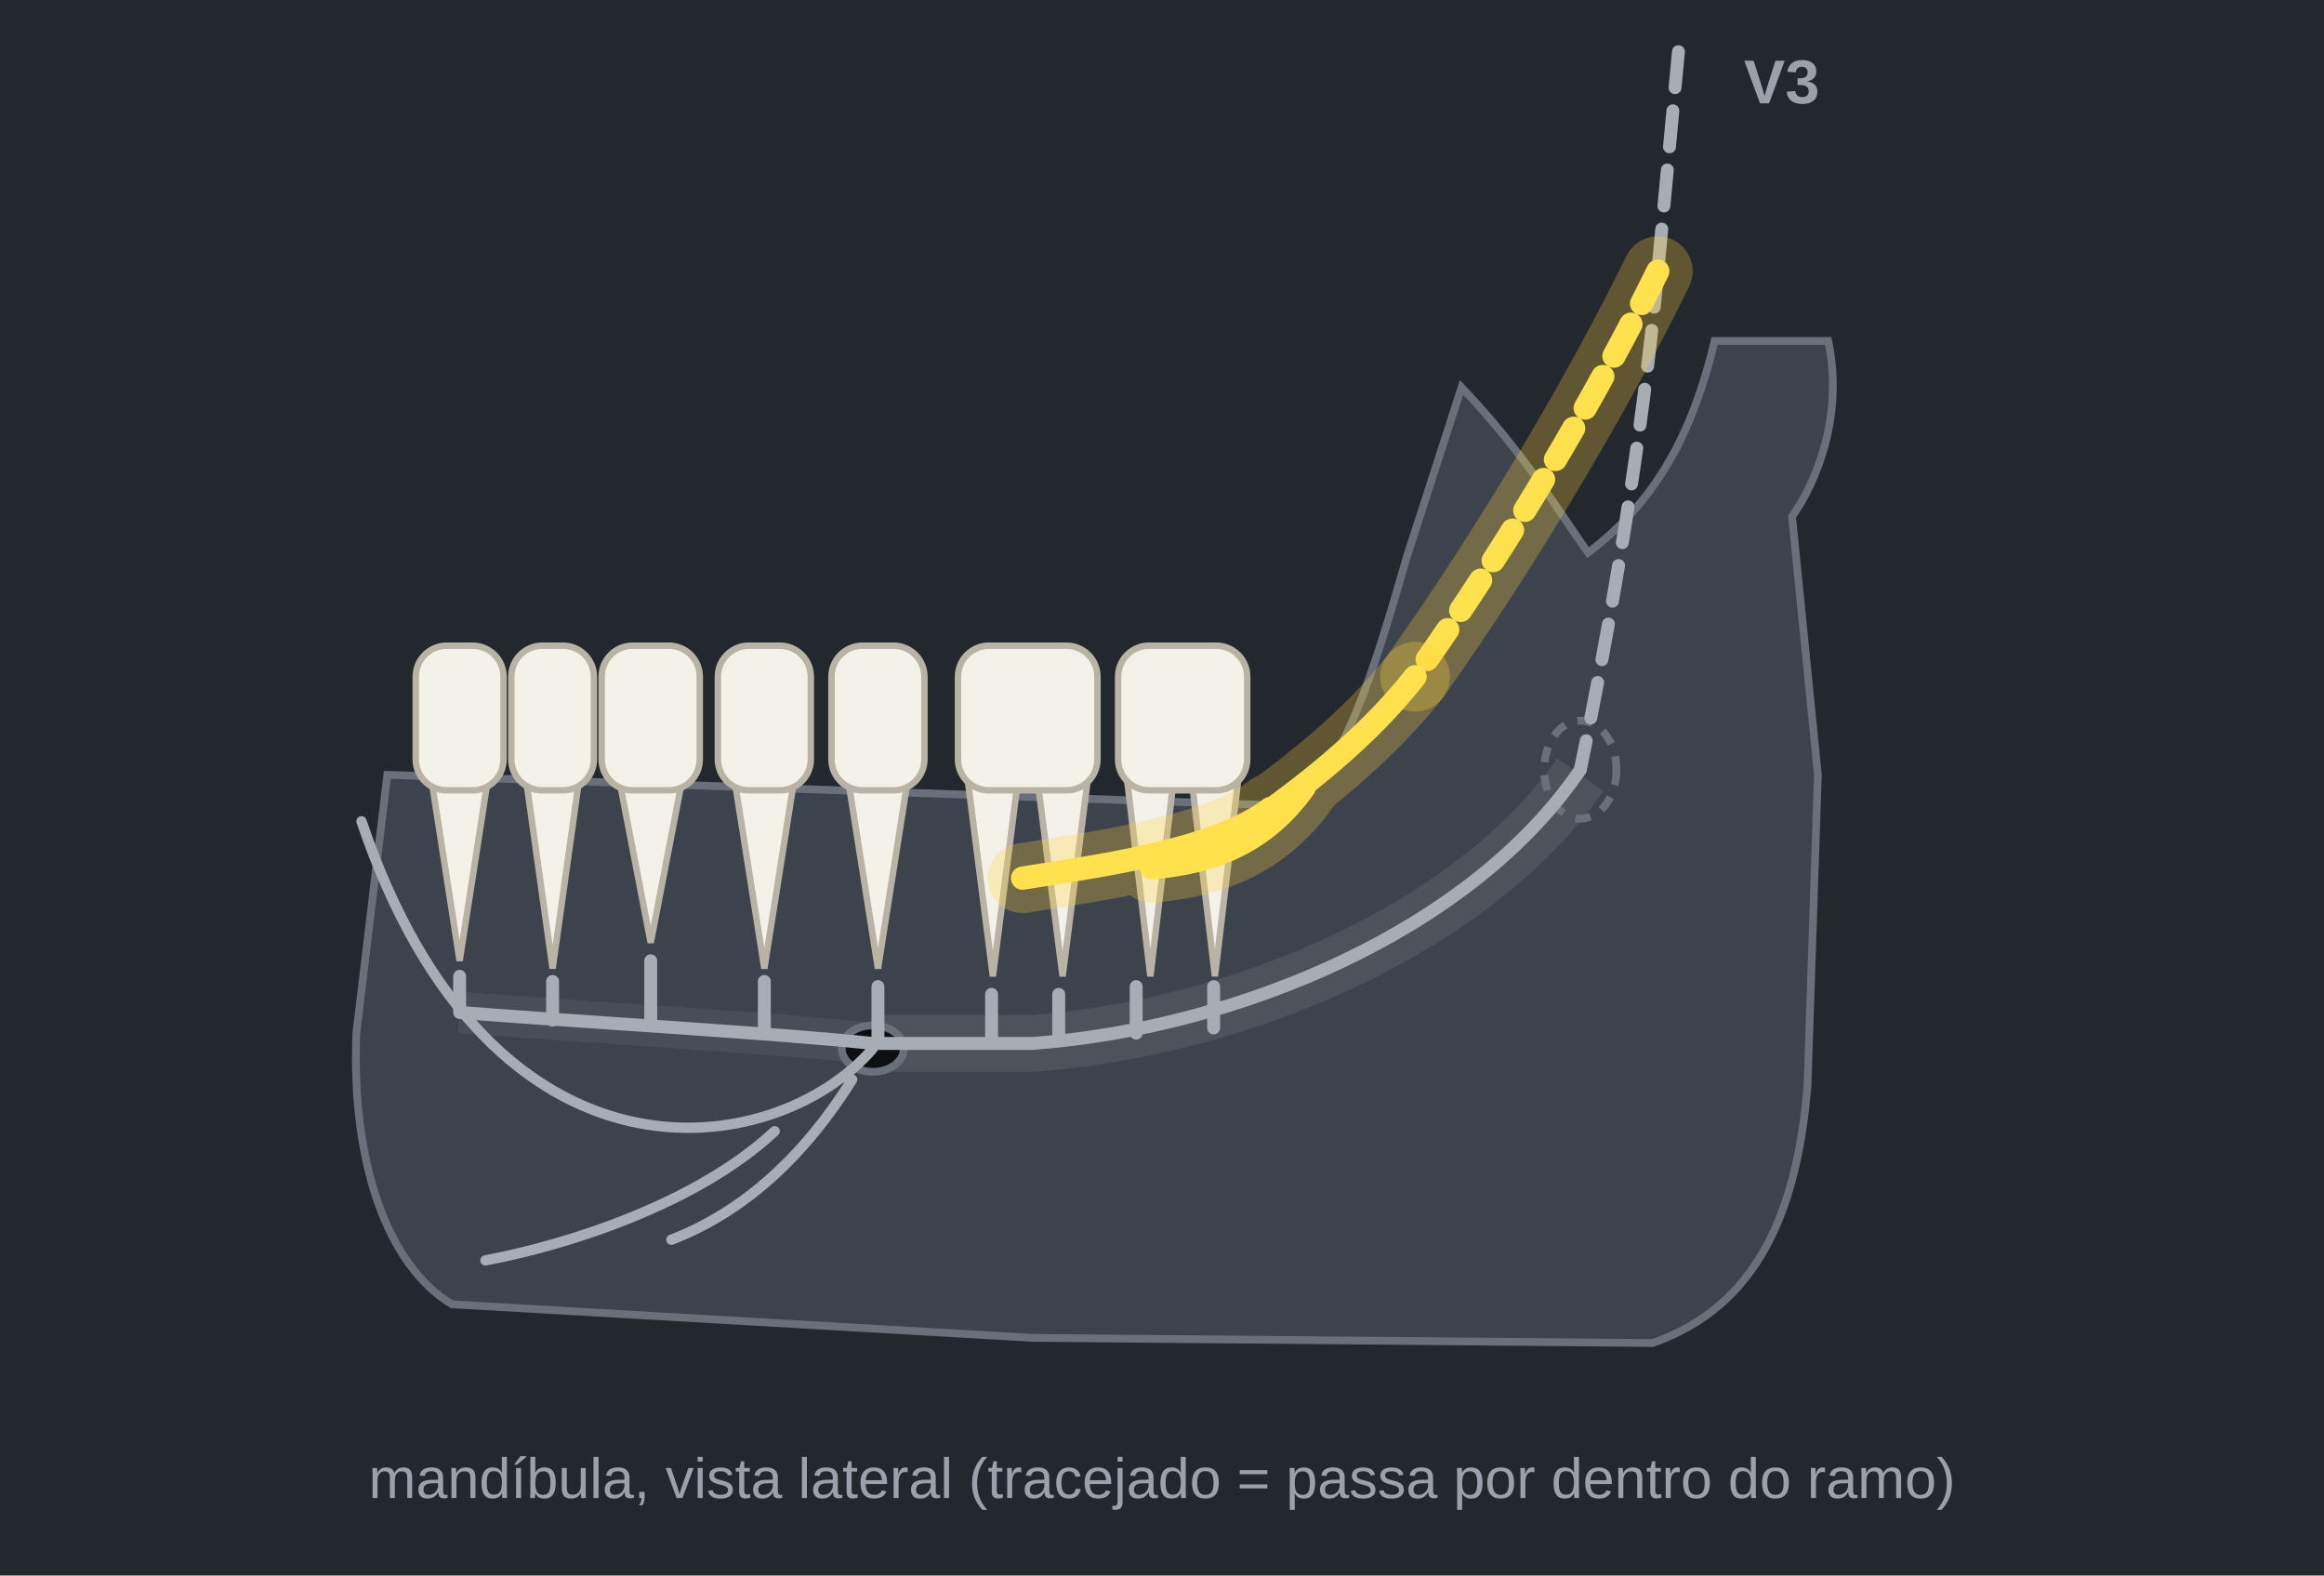
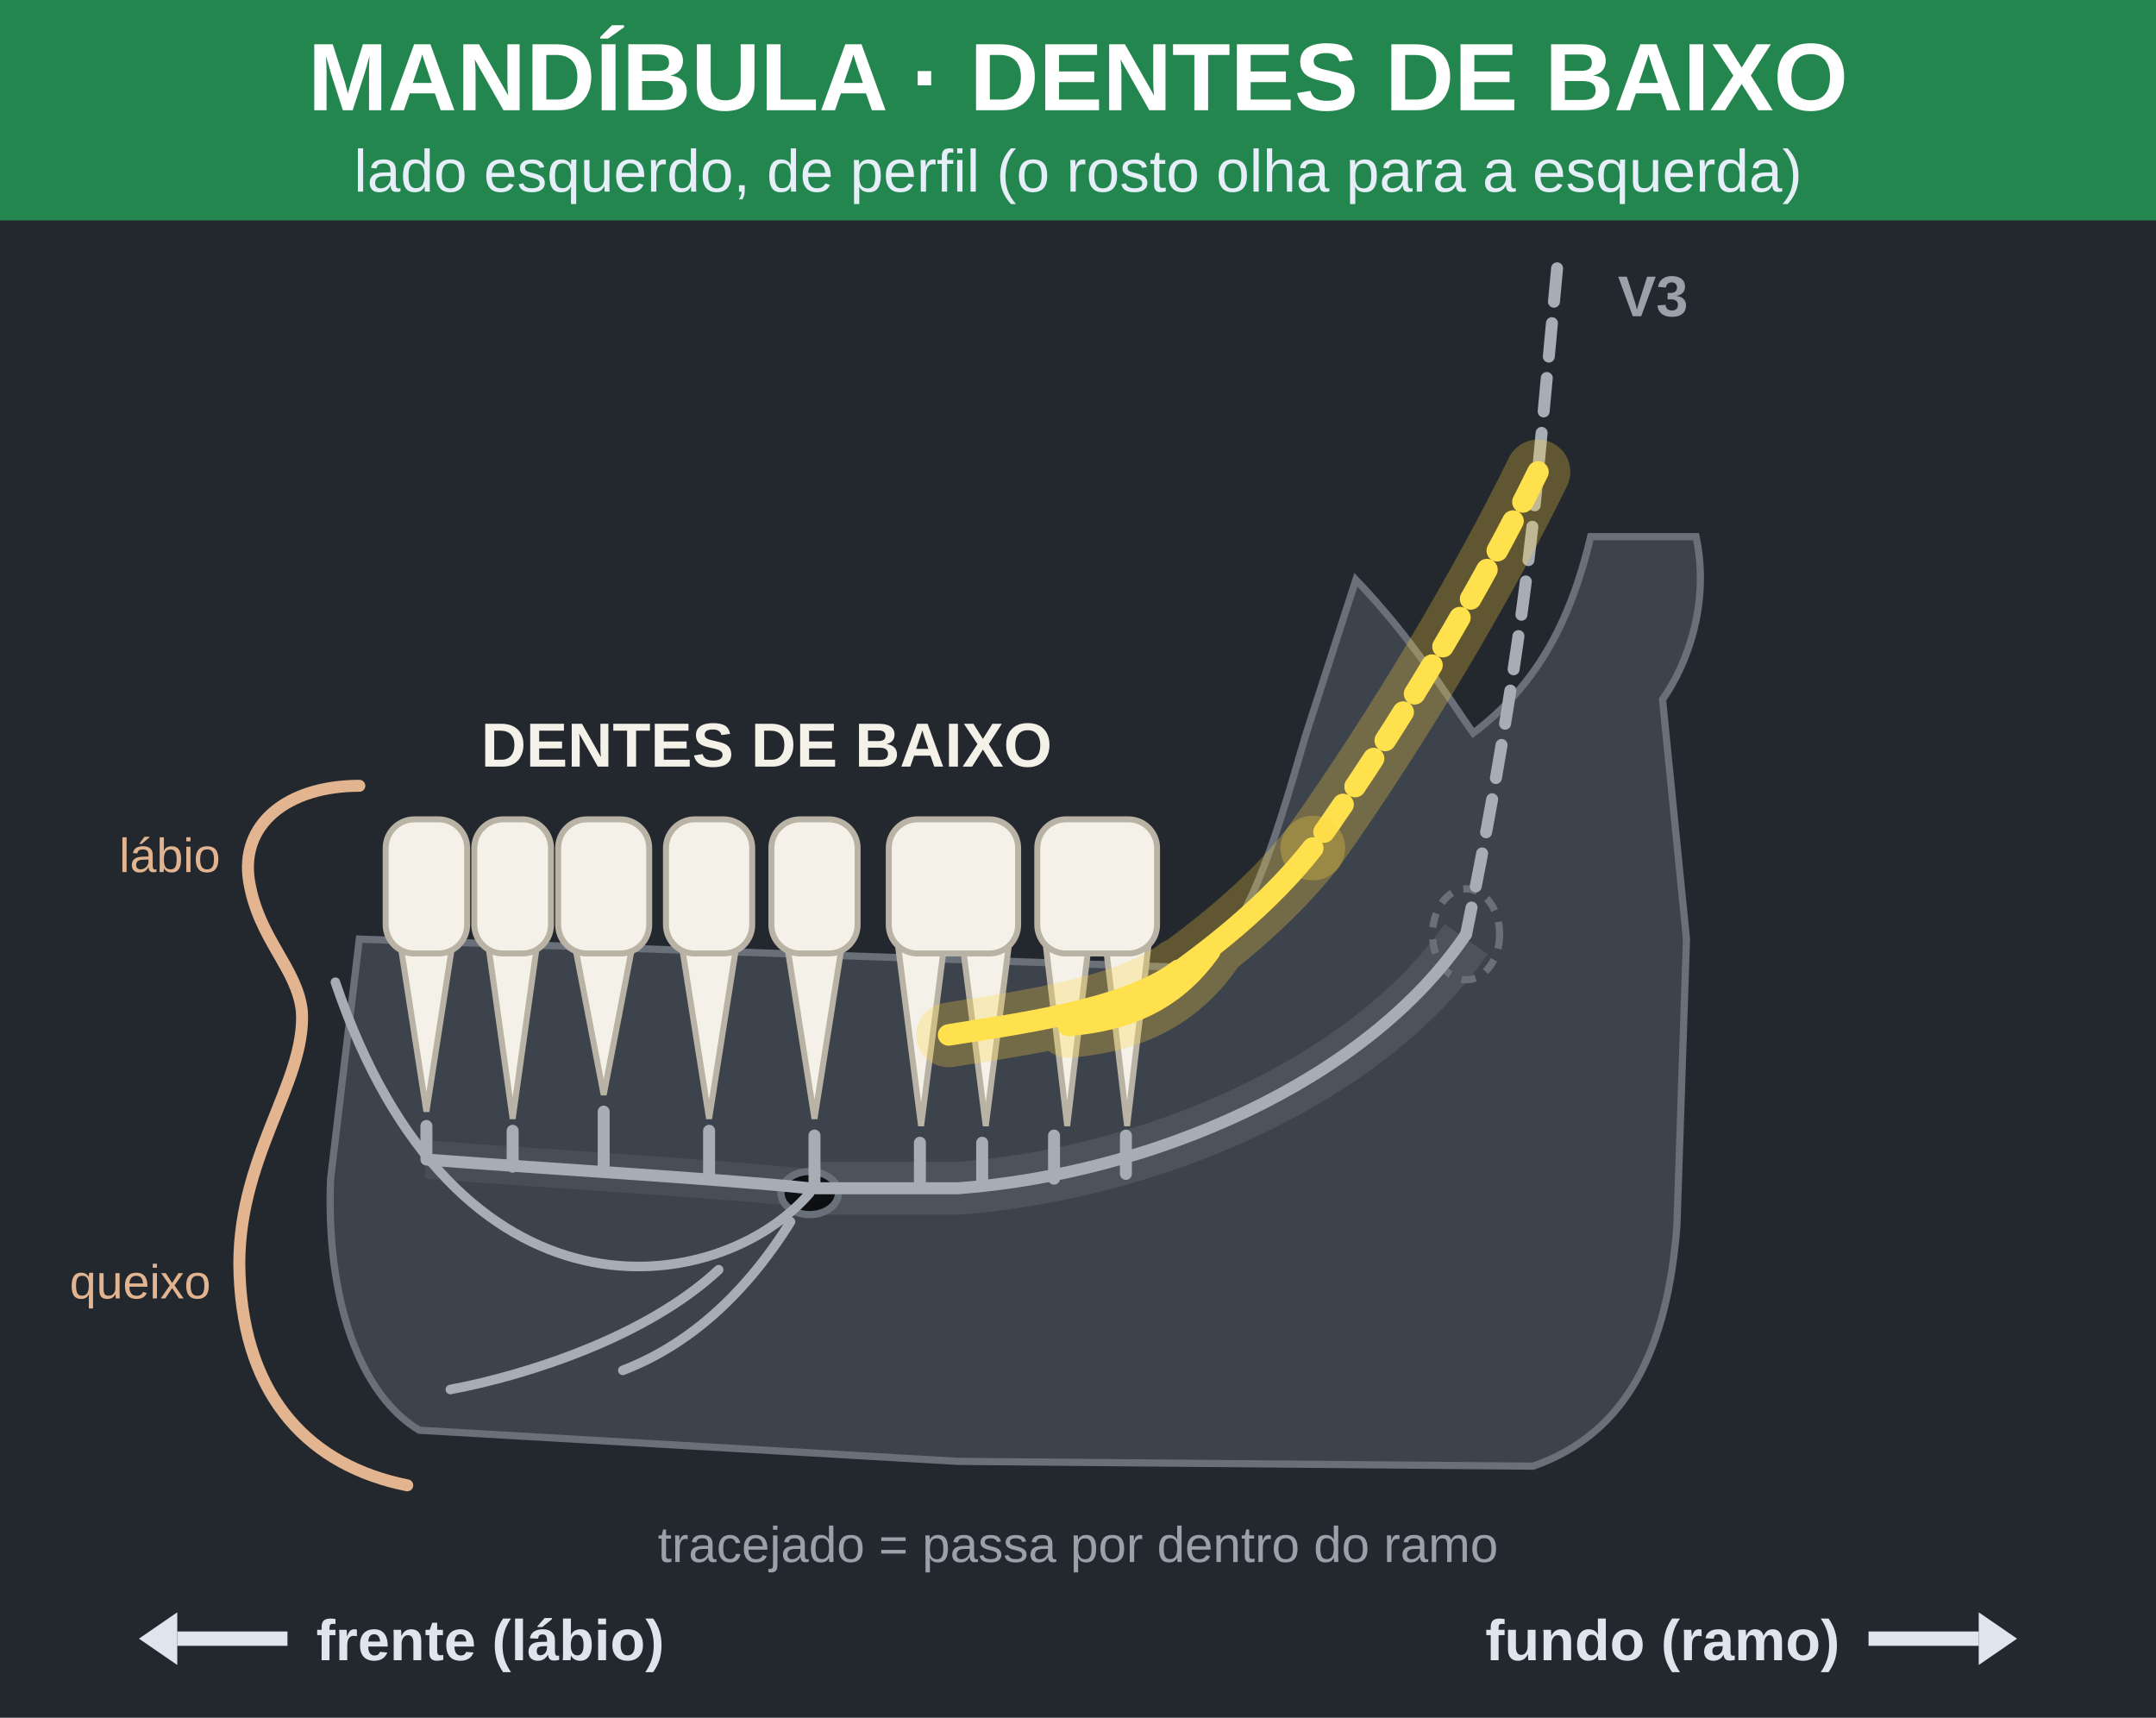
- <svg xmlns="http://www.w3.org/2000/svg" viewBox="0 0 900 610" width="900" height="610" role="img">
-   <rect width="900" height="610" fill="#23272e" />
-   <path d="M150 300 L500 312 C520 300 532 260 545 215 L566 150 C590 175 605 200 615 214 C640 195 655 170 664 132 L708 132 C714 160 704 186 694 200 L704 300 L700 420 C696 470 680 506 640 520 L400 518 L175 505 C150 490 136 450 138 400 Z" fill="#3d434c" stroke="#69707a" stroke-width="3" />
-   <path d="M612 300 C570 360 480 398 400 404 L338 404" fill="none" stroke="#69707a" stroke-width="22" stroke-opacity="0.35" />
-   <path d="M338 404 C300 400 230 396 178 392" fill="none" stroke="#69707a" stroke-width="16" stroke-opacity="0.25" />
-   <ellipse cx="612" cy="298" rx="14" ry="19" fill="none" stroke="#69707a" stroke-width="3" stroke-dasharray="6 5" />
-   <ellipse cx="338" cy="406" rx="12" ry="9" fill="#0d0f12" stroke="#69707a" stroke-width="3" />
-   <path d="M167.12 302 L178 372 L188.88 302 Z" fill="#f4f1e8" stroke="#b9b3a5" stroke-width="2.5" />
-   <rect x="161.0" y="250" width="34" height="56" rx="12" fill="#f4f1e8" stroke="#b9b3a5" stroke-width="2.5" />
-   <path d="M203.76 302 L214 375 L224.24 302 Z" fill="#f4f1e8" stroke="#b9b3a5" stroke-width="2.5" />
-   <rect x="198.0" y="250" width="32" height="56" rx="12" fill="#f4f1e8" stroke="#b9b3a5" stroke-width="2.5" />
-   <path d="M239.84 302 L252 365 L264.16 302 Z" fill="#f4f1e8" stroke="#b9b3a5" stroke-width="2.5" />
-   <rect x="233.0" y="250" width="38" height="56" rx="12" fill="#f4f1e8" stroke="#b9b3a5" stroke-width="2.5" />
-   <path d="M284.48 302 L296 375 L307.52 302 Z" fill="#f4f1e8" stroke="#b9b3a5" stroke-width="2.5" />
-   <rect x="278.0" y="250" width="36" height="56" rx="12" fill="#f4f1e8" stroke="#b9b3a5" stroke-width="2.5" />
-   <path d="M328.48 302 L340 375 L351.52 302 Z" fill="#f4f1e8" stroke="#b9b3a5" stroke-width="2.5" />
-   <rect x="322.0" y="250" width="36" height="56" rx="12" fill="#f4f1e8" stroke="#b9b3a5" stroke-width="2.5" />
-   <path d="M374.78 302 L384.5 378 L394.22 302 Z" fill="#f4f1e8" stroke="#b9b3a5" stroke-width="2.5" />
-   <path d="M401.78 302 L411.5 378 L421.22 302 Z" fill="#f4f1e8" stroke="#b9b3a5" stroke-width="2.5" />
-   <rect x="371.0" y="250" width="54" height="56" rx="12" fill="#f4f1e8" stroke="#b9b3a5" stroke-width="2.5" />
-   <path d="M436.5 302 L445.5 378 L454.5 302 Z" fill="#f4f1e8" stroke="#b9b3a5" stroke-width="2.5" />
-   <path d="M461.5 302 L470.5 378 L479.5 302 Z" fill="#f4f1e8" stroke="#b9b3a5" stroke-width="2.5" />
-   <rect x="433.0" y="250" width="50" height="56" rx="12" fill="#f4f1e8" stroke="#b9b3a5" stroke-width="2.5" />
-   <path d="M650 20 L642 105" fill="none" stroke="#a7adb5" stroke-width="5" stroke-linecap="round" stroke-linejoin="round" stroke-dasharray="14 9" />
-   <text x="690" y="40" text-anchor="middle" font-size="24" font-weight="700" font-family="Arial,Helvetica,sans-serif" fill="#9aa1ab">V3</text>
-   <path d="M642 105 C636 170 624 240 612 298" fill="none" stroke="#a7adb5" stroke-width="5" stroke-linecap="round" stroke-linejoin="round" stroke-dasharray="14 9" />
-   <path d="M612 298 C570 360 480 398 400 404 L338 404 M470 398 L470 382 M440 400 L440 382 M410 403 L410 385 M384 404 L384 385 M340 404 L340 382" fill="none" stroke="#a7adb5" stroke-width="5" stroke-linecap="round" stroke-linejoin="round" />
-   <path d="M642 105 C620 150 585 210 548 262" fill="none" stroke="#ffd23f" stroke-opacity="0.28" stroke-width="27" stroke-linecap="round" stroke-linejoin="round" />
-   <path d="M642 105 C620 150 585 210 548 262" fill="none" stroke="#ffe14d" stroke-width="9" stroke-linecap="round" stroke-linejoin="round" stroke-dasharray="14 9" />
-   <path d="M548 262 C530 285 505 305 480 322 M505 305 C490 326 470 334 446 336 M492 313 C470 330 420 336 396 340" fill="none" stroke="#ffd23f" stroke-opacity="0.28" stroke-width="27" stroke-linecap="round" stroke-linejoin="round" />
-   <path d="M548 262 C530 285 505 305 480 322 M505 305 C490 326 470 334 446 336 M492 313 C470 330 420 336 396 340" fill="none" stroke="#ffe14d" stroke-width="9" stroke-linecap="round" stroke-linejoin="round" />
-   <path d="M338 404 C300 400 230 396 178 392 M296 400 L296 380 M252 397 L252 372 M214 395 L214 380 M178 392 L178 378" fill="none" stroke="#a7adb5" stroke-width="5" stroke-linecap="round" stroke-linejoin="round" />
-   <path d="M338 406 C300 450 190 466 140 318 M300 438 C270 466 220 482 188 488 M330 418 C310 450 286 470 260 480" fill="none" stroke="#a7adb5" stroke-width="4" stroke-linecap="round" stroke-linejoin="round" />
-   <text x="450" y="580" text-anchor="middle" font-size="22" font-weight="400" font-family="Arial,Helvetica,sans-serif" fill="#9aa1ab">mandíbula, vista lateral (tracejado = passa por dentro do ramo)</text>
+ <svg xmlns="http://www.w3.org/2000/svg" viewBox="0 0 900 717" width="900" height="717" role="img">
+   <rect width="900" height="717" fill="#23272e" />
+   <rect width="900" height="92" fill="#23864f" />
+   <text x="450.0" y="46" text-anchor="middle" font-size="40" font-weight="700" font-family="Arial,Helvetica,sans-serif" fill="#ffffff">MANDÍBULA · DENTES DE BAIXO</text>
+   <text x="450.0" y="80" text-anchor="middle" font-size="25" font-weight="400" font-family="Arial,Helvetica,sans-serif" fill="#e6eef8">lado esquerdo, de perfil (o rosto olha para a esquerda)</text>
+   <g transform="translate(0 92)">
+     <path d="M150 300 L500 312 C520 300 532 260 545 215 L566 150 C590 175 605 200 615 214 C640 195 655 170 664 132 L708 132 C714 160 704 186 694 200 L704 300 L700 420 C696 470 680 506 640 520 L400 518 L175 505 C150 490 136 450 138 400 Z" fill="#3d434c" stroke="#69707a" stroke-width="3" />
+     <path d="M612 300 C570 360 480 398 400 404 L338 404" fill="none" stroke="#69707a" stroke-width="22" stroke-opacity="0.35" />
+     <path d="M338 404 C300 400 230 396 178 392" fill="none" stroke="#69707a" stroke-width="16" stroke-opacity="0.25" />
+     <ellipse cx="612" cy="298" rx="14" ry="19" fill="none" stroke="#69707a" stroke-width="3" stroke-dasharray="6 5" />
+     <ellipse cx="338" cy="406" rx="12" ry="9" fill="#0d0f12" stroke="#69707a" stroke-width="3" />
+     <path d="M167.12 302 L178 372 L188.88 302 Z" fill="#f4f1e8" stroke="#b9b3a5" stroke-width="2.5" />
+     <rect x="161.0" y="250" width="34" height="56" rx="12" fill="#f4f1e8" stroke="#b9b3a5" stroke-width="2.5" />
+     <path d="M203.76 302 L214 375 L224.24 302 Z" fill="#f4f1e8" stroke="#b9b3a5" stroke-width="2.5" />
+     <rect x="198.0" y="250" width="32" height="56" rx="12" fill="#f4f1e8" stroke="#b9b3a5" stroke-width="2.5" />
+     <path d="M239.84 302 L252 365 L264.16 302 Z" fill="#f4f1e8" stroke="#b9b3a5" stroke-width="2.5" />
+     <rect x="233.0" y="250" width="38" height="56" rx="12" fill="#f4f1e8" stroke="#b9b3a5" stroke-width="2.5" />
+     <path d="M284.48 302 L296 375 L307.52 302 Z" fill="#f4f1e8" stroke="#b9b3a5" stroke-width="2.5" />
+     <rect x="278.0" y="250" width="36" height="56" rx="12" fill="#f4f1e8" stroke="#b9b3a5" stroke-width="2.5" />
+     <path d="M328.48 302 L340 375 L351.52 302 Z" fill="#f4f1e8" stroke="#b9b3a5" stroke-width="2.5" />
+     <rect x="322.0" y="250" width="36" height="56" rx="12" fill="#f4f1e8" stroke="#b9b3a5" stroke-width="2.5" />
+     <path d="M374.78 302 L384.5 378 L394.22 302 Z" fill="#f4f1e8" stroke="#b9b3a5" stroke-width="2.5" />
+     <path d="M401.78 302 L411.5 378 L421.22 302 Z" fill="#f4f1e8" stroke="#b9b3a5" stroke-width="2.5" />
+     <rect x="371.0" y="250" width="54" height="56" rx="12" fill="#f4f1e8" stroke="#b9b3a5" stroke-width="2.5" />
+     <path d="M436.5 302 L445.5 378 L454.5 302 Z" fill="#f4f1e8" stroke="#b9b3a5" stroke-width="2.5" />
+     <path d="M461.5 302 L470.5 378 L479.5 302 Z" fill="#f4f1e8" stroke="#b9b3a5" stroke-width="2.5" />
+     <rect x="433.0" y="250" width="50" height="56" rx="12" fill="#f4f1e8" stroke="#b9b3a5" stroke-width="2.5" />
+     <path d="M650 20 L642 105" fill="none" stroke="#a7adb5" stroke-width="5" stroke-linecap="round" stroke-linejoin="round" stroke-dasharray="14 9" />
+     <text x="690" y="40" text-anchor="middle" font-size="24" font-weight="700" font-family="Arial,Helvetica,sans-serif" fill="#9aa1ab">V3</text>
+     <path d="M642 105 C636 170 624 240 612 298" fill="none" stroke="#a7adb5" stroke-width="5" stroke-linecap="round" stroke-linejoin="round" stroke-dasharray="14 9" />
+     <path d="M612 298 C570 360 480 398 400 404 L338 404 M470 398 L470 382 M440 400 L440 382 M410 403 L410 385 M384 404 L384 385 M340 404 L340 382" fill="none" stroke="#a7adb5" stroke-width="5" stroke-linecap="round" stroke-linejoin="round" />
+     <path d="M642 105 C620 150 585 210 548 262" fill="none" stroke="#ffd23f" stroke-opacity="0.28" stroke-width="27" stroke-linecap="round" stroke-linejoin="round" />
+     <path d="M642 105 C620 150 585 210 548 262" fill="none" stroke="#ffe14d" stroke-width="9" stroke-linecap="round" stroke-linejoin="round" stroke-dasharray="14 9" />
+     <path d="M548 262 C530 285 505 305 480 322 M505 305 C490 326 470 334 446 336 M492 313 C470 330 420 336 396 340" fill="none" stroke="#ffd23f" stroke-opacity="0.28" stroke-width="27" stroke-linecap="round" stroke-linejoin="round" />
+     <path d="M548 262 C530 285 505 305 480 322 M505 305 C490 326 470 334 446 336 M492 313 C470 330 420 336 396 340" fill="none" stroke="#ffe14d" stroke-width="9" stroke-linecap="round" stroke-linejoin="round" />
+     <path d="M338 404 C300 400 230 396 178 392 M296 400 L296 380 M252 397 L252 372 M214 395 L214 380 M178 392 L178 378" fill="none" stroke="#a7adb5" stroke-width="5" stroke-linecap="round" stroke-linejoin="round" />
+     <path d="M338 406 C300 450 190 466 140 318 M300 438 C270 466 220 482 188 488 M330 418 C310 450 286 470 260 480" fill="none" stroke="#a7adb5" stroke-width="4" stroke-linecap="round" stroke-linejoin="round" />
+     <path d="M150 236 C120 236 100 252 104 276 C108 300 124 312 126 330 C128 360 98 392 100 440 C102 492 130 520 170 528" fill="none" stroke="#e2b48f" stroke-width="5" stroke-linecap="round" />
+     <text x="92" y="272" text-anchor="end" font-size="20" font-weight="400" font-family="Arial,Helvetica,sans-serif" fill="#e2b48f">lábio</text>
+     <text x="88" y="450" text-anchor="end" font-size="20" font-weight="400" font-family="Arial,Helvetica,sans-serif" fill="#e2b48f">queixo</text>
+     <text x="320" y="228" text-anchor="middle" font-size="26" font-weight="700" font-family="Arial,Helvetica,sans-serif" fill="#f4f1e8">DENTES DE BAIXO</text>
+     <text x="450" y="560" text-anchor="middle" font-size="21" font-weight="400" font-family="Arial,Helvetica,sans-serif" fill="#9aa1ab">tracejado = passa por dentro do ramo</text>
+     <path d="M120 592 L74 592" stroke="#dfe5ec" stroke-width="6" />
+     <polygon points="58,592 74,581 74,603" fill="#dfe5ec" />
+     <text x="48" y="601" text-anchor="end" font-size="25" font-weight="700" font-family="Arial,Helvetica,sans-serif" fill="#dfe5ec" />
+     <text x="132" y="601" text-anchor="start" font-size="24" font-weight="700" font-family="Arial,Helvetica,sans-serif" fill="#dfe5ec">frente (lábio)</text>
+     <path d="M780 592 L826 592" stroke="#dfe5ec" stroke-width="6" />
+     <polygon points="842,592 826,603 826,581" fill="#dfe5ec" />
+     <text x="852" y="601" text-anchor="start" font-size="25" font-weight="700" font-family="Arial,Helvetica,sans-serif" fill="#dfe5ec" />
+     <text x="768" y="601" text-anchor="end" font-size="24" font-weight="700" font-family="Arial,Helvetica,sans-serif" fill="#dfe5ec">fundo (ramo)</text>
+   </g>
</svg>
